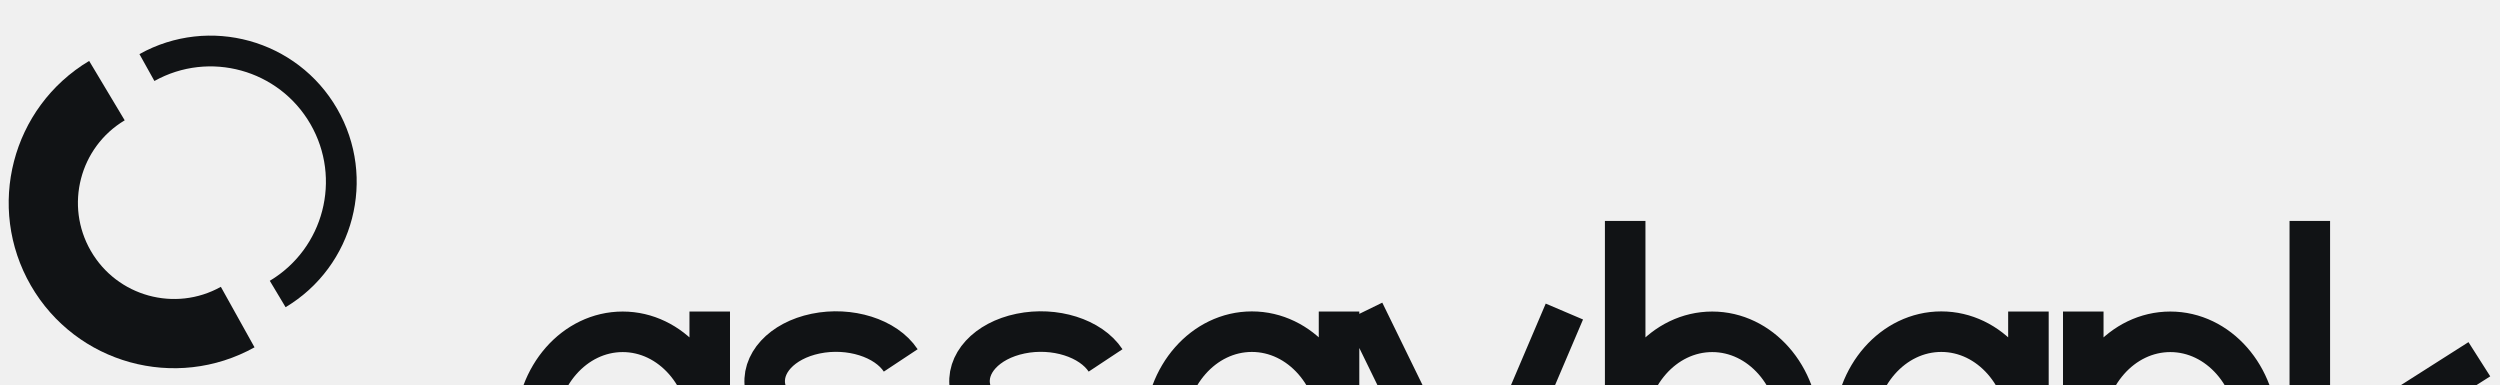
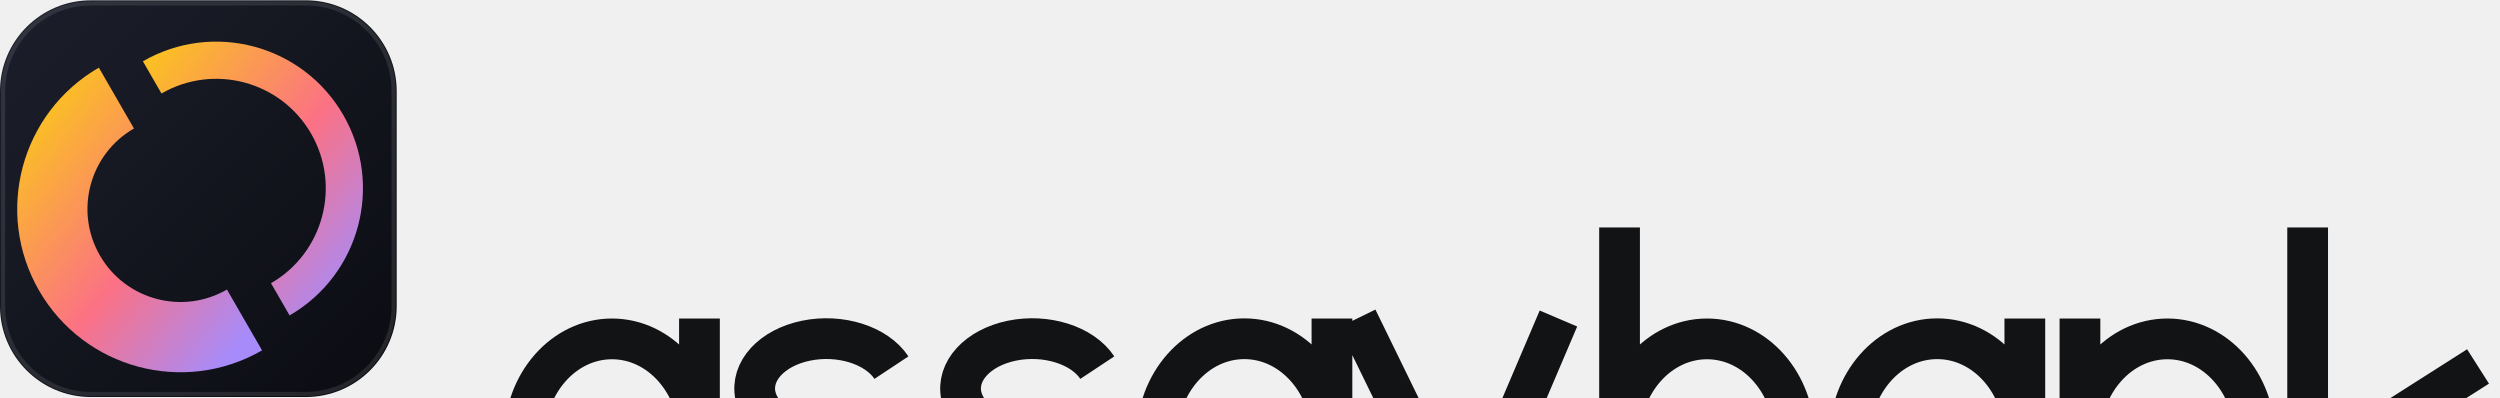
- <svg xmlns="http://www.w3.org/2000/svg" viewBox="0 0 650 100" width="325" height="50" role="img" aria-label="Assaybank">
-   <g fill="none" stroke="#111315" stroke-linecap="butt">
-     <path d="M67.00 79.44 A 34 34 0 0 1 33.00 20.56" stroke-width="18" transform="translate(-5.20,3.00)" />
-     <path d="M33.00 20.56 A 34 34 0 0 1 67.00 79.44" stroke-width="8" transform="translate(5.20,-3.00)" />
+ <svg xmlns="http://www.w3.org/2000/svg" viewBox="0 0 605 96" width="302" height="48" role="img" aria-label="Assaybank">
+   <defs>
+     <linearGradient id="tile" x1="0" y1="0" x2="1" y2="1">
+       <stop offset="0" stop-color="#1c1f2b" />
+       <stop offset="1" stop-color="#0b0c12" />
+     </linearGradient>
+     <linearGradient id="assay" x1="0" y1="0" x2="1" y2="1">
+       <stop offset="0" stop-color="#fbbf24" />
+       <stop offset="0.55" stop-color="#fb7185" />
+       <stop offset="1" stop-color="#a78bfa" />
+     </linearGradient>
+   </defs>
+   <rect width="96" height="96" rx="22" fill="url(#tile)" />
+   <rect x="0.75" y="0.75" width="94.5" height="94.5" rx="21.25" fill="none" stroke="#ffffff" stroke-opacity="0.10" />
+   <g fill="none" stroke-linecap="butt">
+     <path d="M63.50 74.85 A 31 31 0 0 1 32.50 21.15" stroke="url(#assay)" stroke-width="17" transform="translate(-4.33,2.50)" />
+     <path d="M32.50 21.15 A 31 31 0 0 1 63.50 74.85" stroke="url(#assay)" stroke-width="9" transform="translate(4.33,-2.50)" />
  </g>
-   <g transform="translate(134.0,81.0) scale(0.62)">
+   <g transform="translate(122.0,77.0) scale(0.58)">
    <path d="M8.5 50.0 A 36.5 41.5 0 1 1 81.5 50.0 A 36.5 41.5 0 1 1 8.5 50.0 M81.5 0 V 100.0 M161.6 20.5 A 29.9 20.8 0 1 0 134.5 50.0 A 29.9 20.8 0 1 1 107.3 79.5 M247.5 20.5 A 29.9 20.8 0 1 0 220.4 50.0 A 29.9 20.8 0 1 1 193.2 79.5 M272.3 50.0 A 36.5 41.5 0 1 1 345.4 50.0 A 36.5 41.5 0 1 1 272.3 50.0 M345.4 0 V 100.0 M355.9 0 L397.9 86.0 M439.9 0 L381.1 138.0 M465.4 -38.0 V 100.0 M465.4 50.0 A 36.5 41.5 0 1 1 538.4 50.0 A 36.5 41.5 0 1 1 465.4 50.0 M561.4 50.0 A 36.5 41.5 0 1 1 634.5 50.0 A 36.5 41.5 0 1 1 561.4 50.0 M634.5 0 V 100.0 M657.5 0 V 100.0 M657.5 50.0 A 36.5 41.5 0 0 1 730.5 50.0 V 100.0 M752.5 -38.0 V 100.0 M823.6 20.0 L757.6 62.0 M761.9 50.0 L825.6 100.0" fill="none" stroke="#111315" stroke-width="17.0" stroke-linecap="butt" />
  </g>
</svg>
